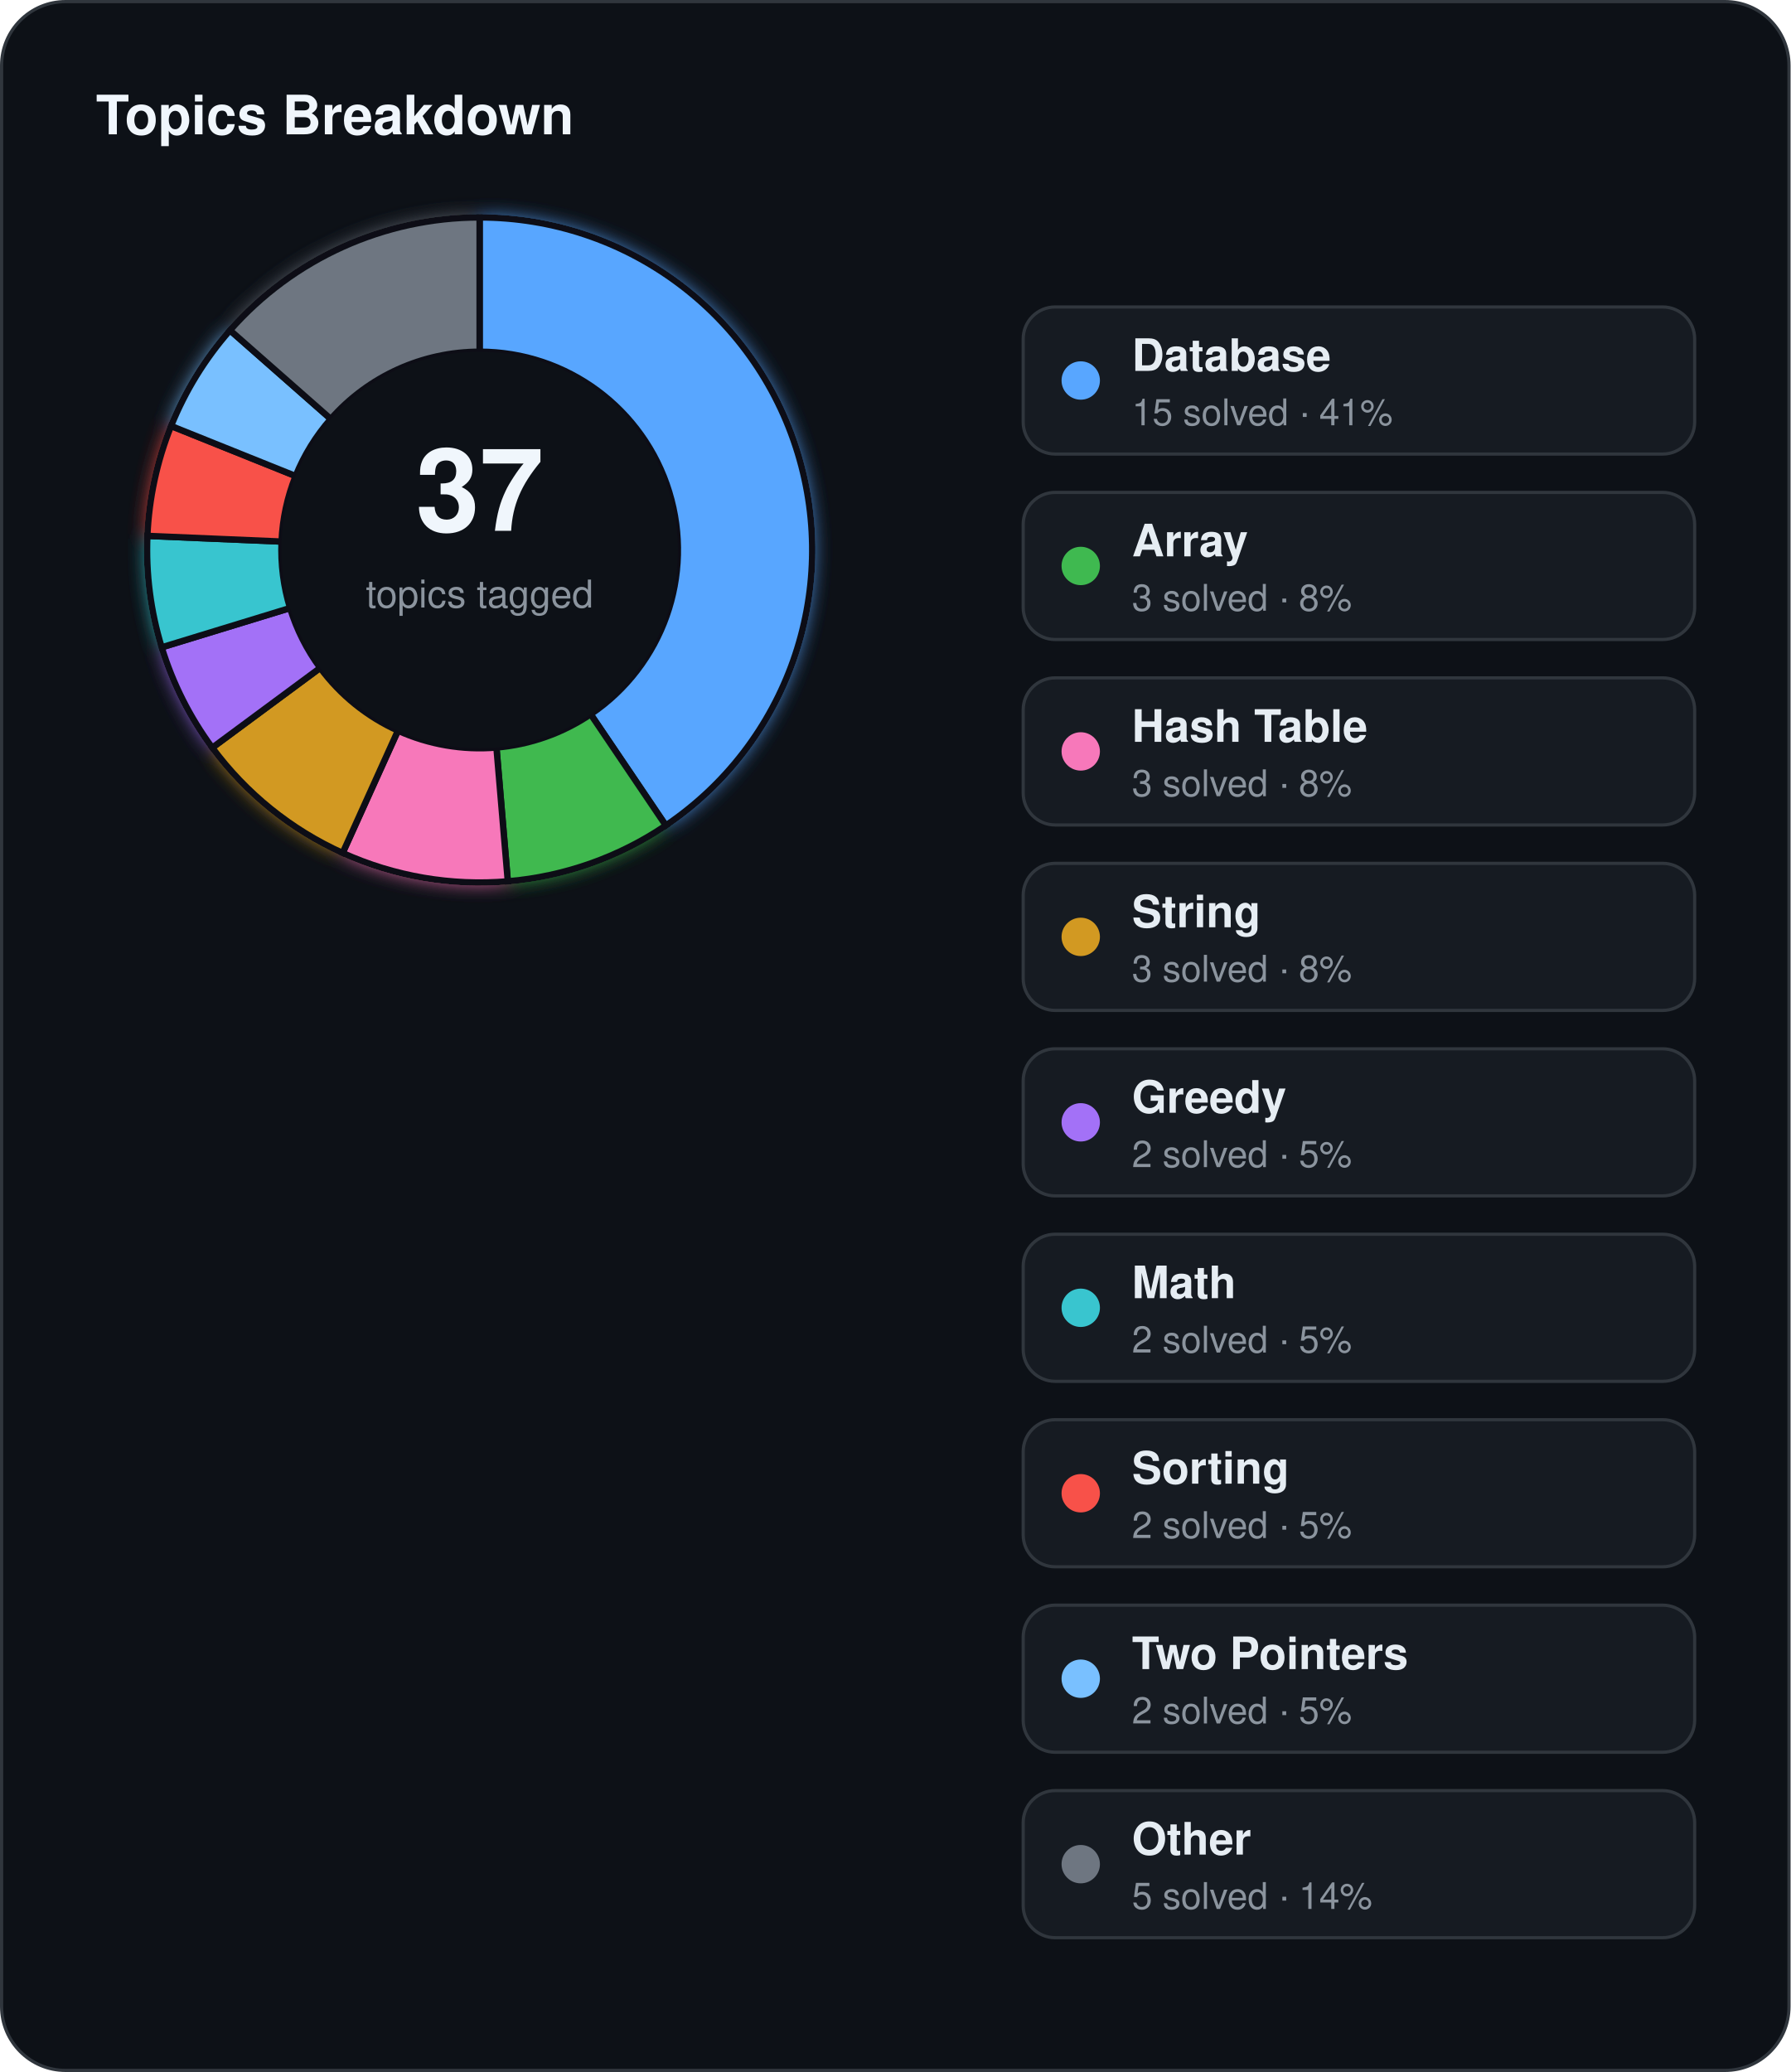
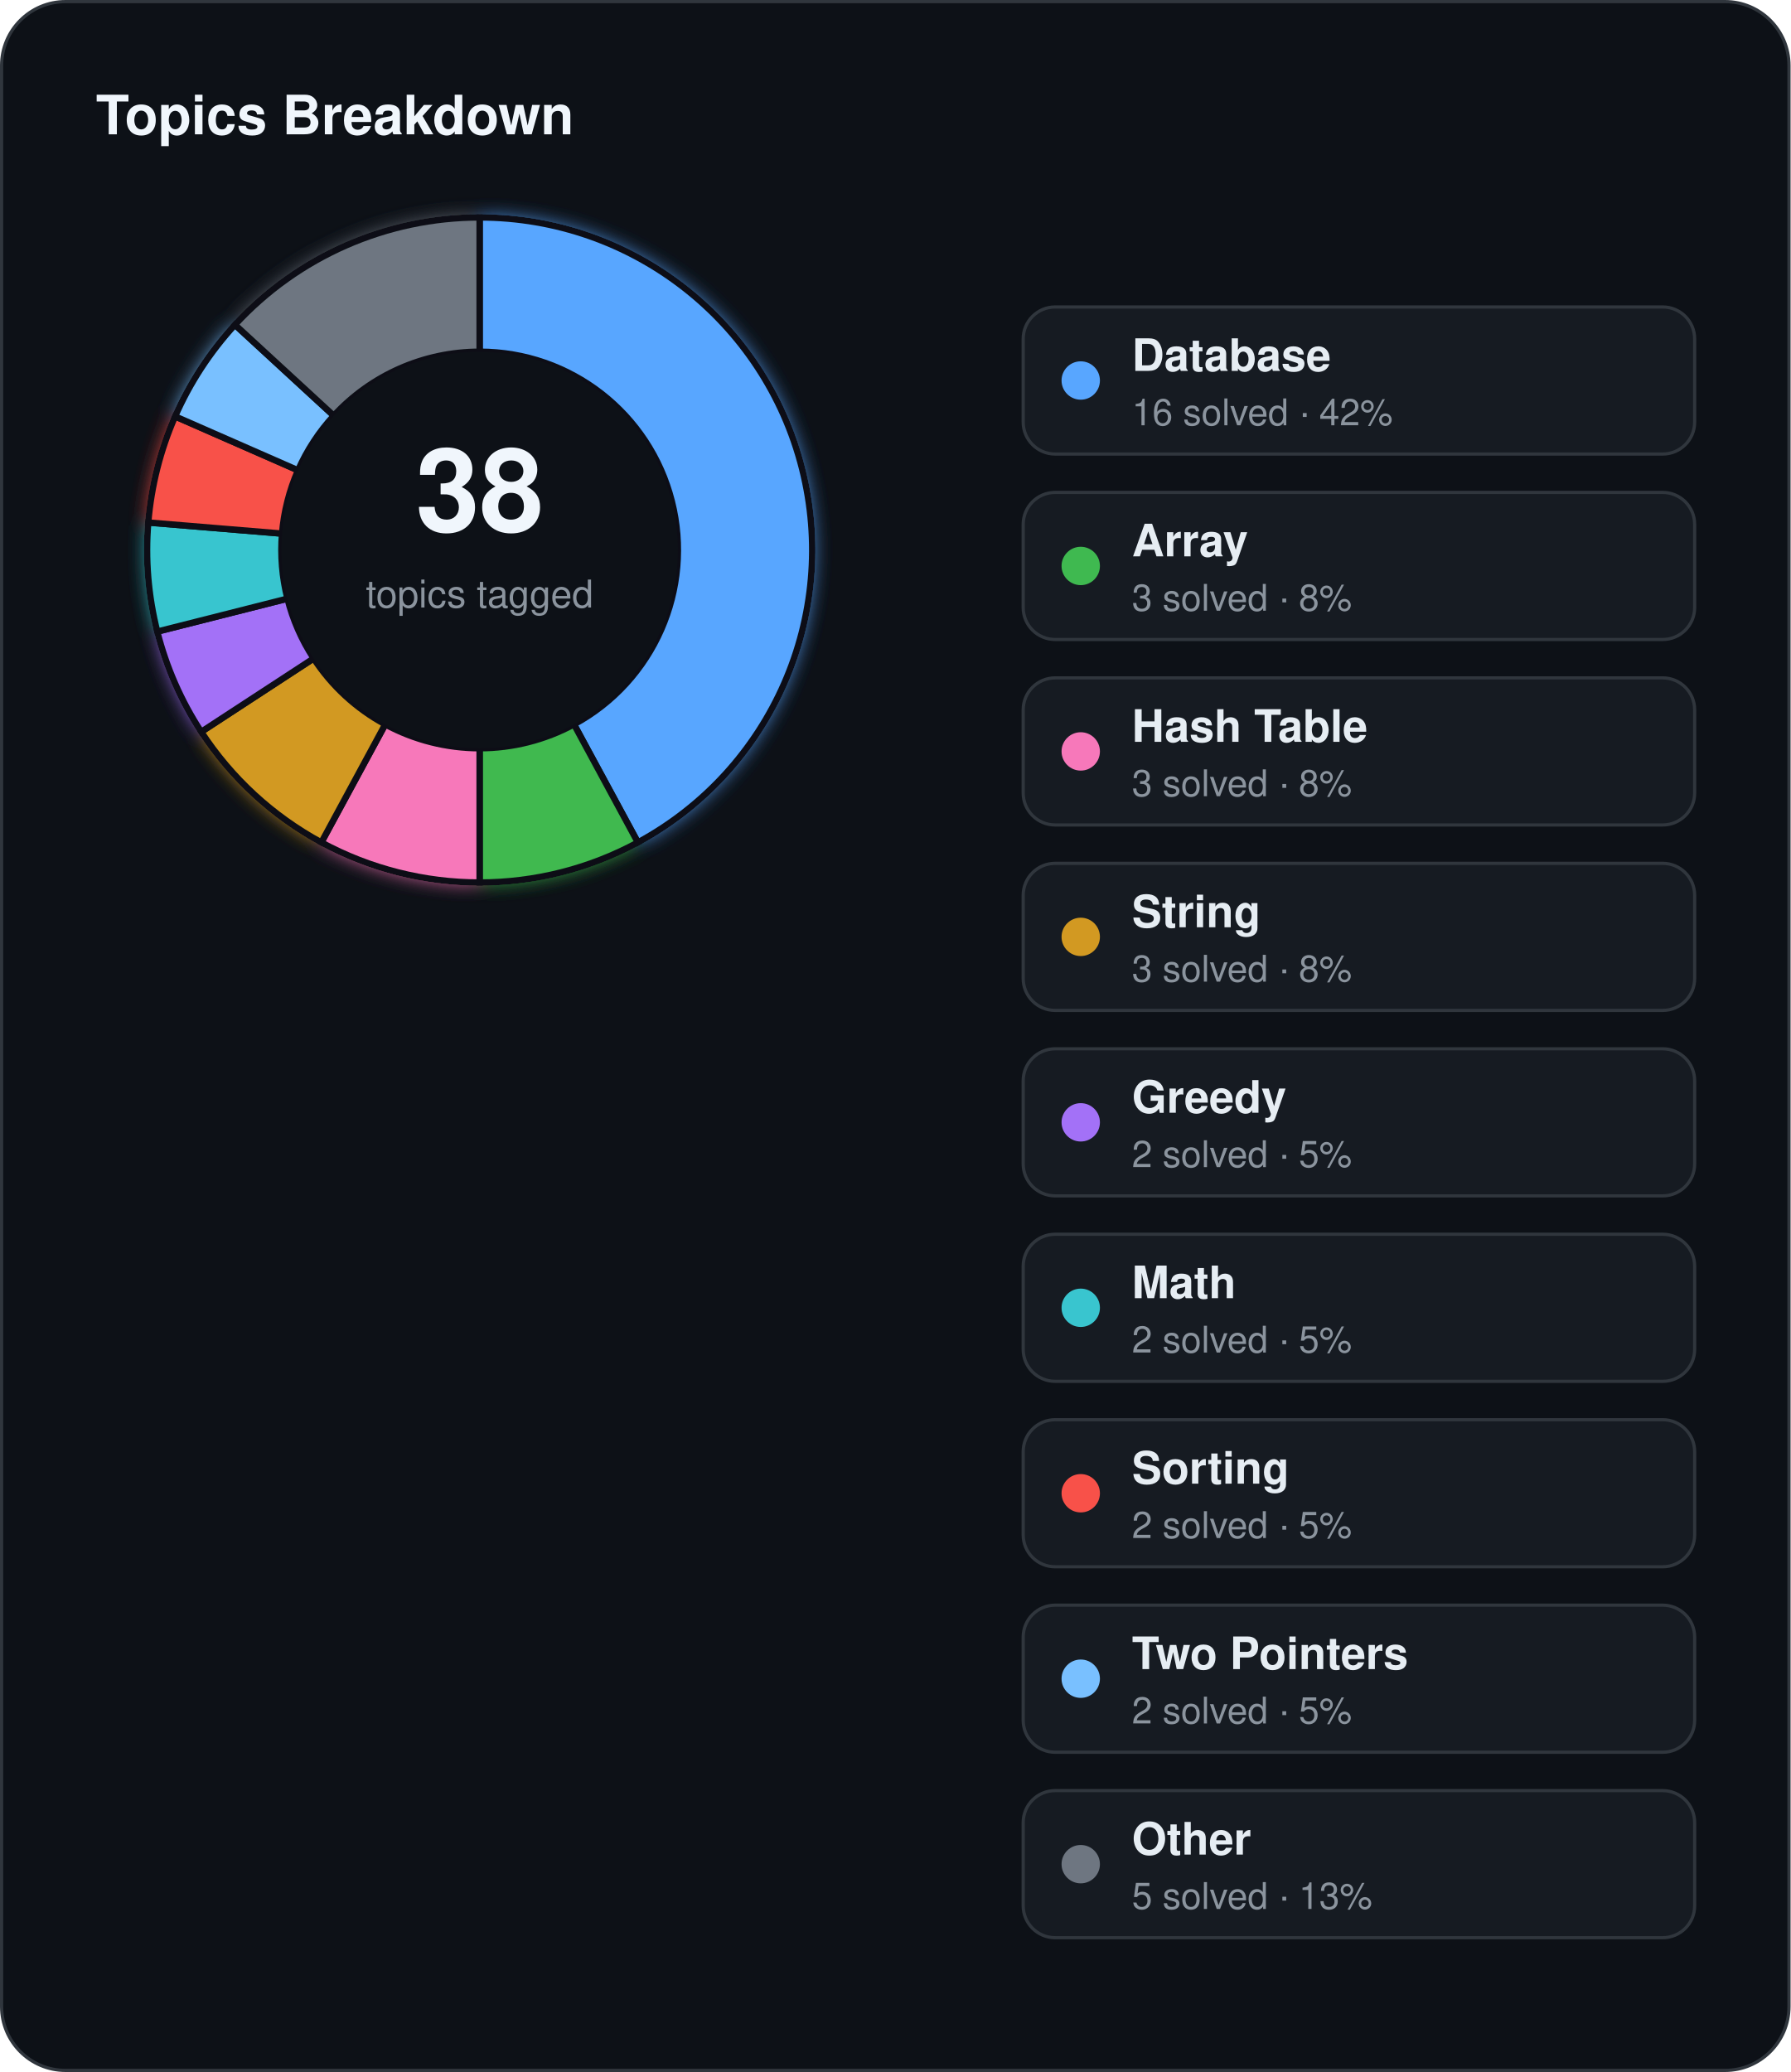
<svg xmlns="http://www.w3.org/2000/svg" width="560" height="648" viewBox="0 0 560 648">
  <defs>
    <filter id="topics-glow" x="-60%" y="-60%" width="220%" height="220%">
      <feGaussianBlur stdDeviation="3" result="blur" />
      <feMerge>
        <feMergeNode in="blur" />
        <feMergeNode in="SourceGraphic" />
      </feMerge>
    </filter>
  </defs>
  <rect x="0.5" y="0.5" width="559" height="647" rx="20" fill="#0d1117" stroke="#30363d" stroke-width="1" />
  <text x="30" y="42" fill="#f0f6fc" font-family="Segoe UI, Helvetica, Arial, sans-serif" font-size="17" font-weight="700">Topics Breakdown</text>
  <g filter="url(#topics-glow)">
-     <path d="M 150.00,68.00 A 104,104 0 0 1 208.24,258.17 L 184.72,223.37 A 62,62 0 0 0 150.00,110.00 Z" fill="#58a6ff" stroke="#0d1117" stroke-width="2" />
-     <path d="M 208.24,258.17 A 104,104 0 0 1 158.82,275.63 L 155.26,233.78 A 62,62 0 0 0 184.72,223.37 Z" fill="#3fb950" stroke="#0d1117" stroke-width="2" />
-     <path d="M 158.82,275.63 A 104,104 0 0 1 107.16,266.77 L 124.46,228.50 A 62,62 0 0 0 155.26,233.78 Z" fill="#f778ba" stroke="#0d1117" stroke-width="2" />
-     <path d="M 107.16,266.77 A 104,104 0 0 1 66.38,233.84 L 100.15,208.87 A 62,62 0 0 0 124.46,228.50 Z" fill="#d29922" stroke="#0d1117" stroke-width="2" />
-     <path d="M 66.38,233.84 A 104,104 0 0 1 50.56,202.45 L 90.72,190.16 A 62,62 0 0 0 100.15,208.87 Z" fill="#a371f7" stroke="#0d1117" stroke-width="2" />
-     <path d="M 50.56,202.45 A 104,104 0 0 1 46.09,167.59 L 88.06,169.37 A 62,62 0 0 0 90.72,190.16 Z" fill="#39c5cf" stroke="#0d1117" stroke-width="2" />
-     <path d="M 46.09,167.59 A 104,104 0 0 1 53.50,133.22 L 92.47,148.88 A 62,62 0 0 0 88.06,169.37 Z" fill="#f85149" stroke="#0d1117" stroke-width="2" />
-     <path d="M 53.50,133.22 A 104,104 0 0 1 71.93,103.29 L 103.46,131.04 A 62,62 0 0 0 92.47,148.88 Z" fill="#79c0ff" stroke="#0d1117" stroke-width="2" />
-     <path d="M 71.93,103.29 A 104,104 0 0 1 150.00,68.00 L 150.00,110.00 A 62,62 0 0 0 103.46,131.04 Z" fill="#6e7681" stroke="#0d1117" stroke-width="2" />
+     <path d="M 150.00,68.00 A 104,104 0 0 1 199.50,263.47 L 179.51,226.53 A 62,62 0 0 0 150.00,110.00 Z" fill="#58a6ff" stroke="#0d1117" stroke-width="2" />
+     <path d="M 199.50,263.47 A 104,104 0 0 1 150.00,276.00 L 150.00,234.00 A 62,62 0 0 0 179.51,226.53 Z" fill="#3fb950" stroke="#0d1117" stroke-width="2" />
+     <path d="M 150.00,276.00 A 104,104 0 0 1 100.50,263.47 L 120.49,226.53 A 62,62 0 0 0 150.00,234.00 Z" fill="#f778ba" stroke="#0d1117" stroke-width="2" />
+     <path d="M 100.50,263.47 A 104,104 0 0 1 62.93,228.88 L 98.10,205.91 A 62,62 0 0 0 120.49,226.53 Z" fill="#d29922" stroke="#0d1117" stroke-width="2" />
+     <path d="M 62.93,228.88 A 104,104 0 0 1 49.18,197.53 L 89.90,187.22 A 62,62 0 0 0 98.10,205.91 Z" fill="#a371f7" stroke="#0d1117" stroke-width="2" />
+     <path d="M 49.18,197.53 A 104,104 0 0 1 46.36,163.41 L 88.21,166.88 A 62,62 0 0 0 89.90,187.22 Z" fill="#39c5cf" stroke="#0d1117" stroke-width="2" />
+     <path d="M 46.36,163.41 A 104,104 0 0 1 54.76,130.22 L 93.22,147.09 A 62,62 0 0 0 88.21,166.88 Z" fill="#f85149" stroke="#0d1117" stroke-width="2" />
+     <path d="M 54.76,130.22 A 104,104 0 0 1 73.48,101.56 L 104.39,130.01 A 62,62 0 0 0 93.22,147.09 Z" fill="#79c0ff" stroke="#0d1117" stroke-width="2" />
+     <path d="M 73.48,101.56 A 104,104 0 0 1 150.00,68.00 L 150.00,110.00 A 62,62 0 0 0 104.39,130.01 Z" fill="#6e7681" stroke="#0d1117" stroke-width="2" />
  </g>
  <circle cx="150" cy="172" r="62" fill="#0d1117" />
-   <text x="150" y="166" text-anchor="middle" fill="#f0f6fc" font-family="Segoe UI, Helvetica, Arial, sans-serif" font-size="36" font-weight="700">37</text>
+   <text x="150" y="166" text-anchor="middle" fill="#f0f6fc" font-family="Segoe UI, Helvetica, Arial, sans-serif" font-size="36" font-weight="700">38</text>
  <text x="150" y="190" text-anchor="middle" fill="#8b949e" font-family="Segoe UI, Helvetica, Arial, sans-serif" font-size="12">topics tagged</text>
  <rect x="320" y="96" width="210" height="46" rx="10" fill="#161b22" stroke="#30363d" stroke-width="1" />
  <circle cx="338" cy="119" r="6" fill="#58a6ff" />
  <text x="354" y="116" fill="#e6edf3" font-family="Segoe UI, Helvetica, Arial, sans-serif" font-size="14" font-weight="600">Database</text>
-   <text x="354" y="133" fill="#8b949e" font-family="Segoe UI, Helvetica, Arial, sans-serif" font-size="11.5">15 solved · 41%</text>
+   <text x="354" y="133" fill="#8b949e" font-family="Segoe UI, Helvetica, Arial, sans-serif" font-size="11.5">16 solved · 42%</text>
  <rect x="320" y="154" width="210" height="46" rx="10" fill="#161b22" stroke="#30363d" stroke-width="1" />
  <circle cx="338" cy="177" r="6" fill="#3fb950" />
  <text x="354" y="174" fill="#e6edf3" font-family="Segoe UI, Helvetica, Arial, sans-serif" font-size="14" font-weight="600">Array</text>
  <text x="354" y="191" fill="#8b949e" font-family="Segoe UI, Helvetica, Arial, sans-serif" font-size="11.5">3 solved · 8%</text>
  <rect x="320" y="212" width="210" height="46" rx="10" fill="#161b22" stroke="#30363d" stroke-width="1" />
  <circle cx="338" cy="235" r="6" fill="#f778ba" />
  <text x="354" y="232" fill="#e6edf3" font-family="Segoe UI, Helvetica, Arial, sans-serif" font-size="14" font-weight="600">Hash Table</text>
  <text x="354" y="249" fill="#8b949e" font-family="Segoe UI, Helvetica, Arial, sans-serif" font-size="11.5">3 solved · 8%</text>
  <rect x="320" y="270" width="210" height="46" rx="10" fill="#161b22" stroke="#30363d" stroke-width="1" />
  <circle cx="338" cy="293" r="6" fill="#d29922" />
  <text x="354" y="290" fill="#e6edf3" font-family="Segoe UI, Helvetica, Arial, sans-serif" font-size="14" font-weight="600">String</text>
  <text x="354" y="307" fill="#8b949e" font-family="Segoe UI, Helvetica, Arial, sans-serif" font-size="11.5">3 solved · 8%</text>
  <rect x="320" y="328" width="210" height="46" rx="10" fill="#161b22" stroke="#30363d" stroke-width="1" />
  <circle cx="338" cy="351" r="6" fill="#a371f7" />
  <text x="354" y="348" fill="#e6edf3" font-family="Segoe UI, Helvetica, Arial, sans-serif" font-size="14" font-weight="600">Greedy</text>
  <text x="354" y="365" fill="#8b949e" font-family="Segoe UI, Helvetica, Arial, sans-serif" font-size="11.5">2 solved · 5%</text>
  <rect x="320" y="386" width="210" height="46" rx="10" fill="#161b22" stroke="#30363d" stroke-width="1" />
  <circle cx="338" cy="409" r="6" fill="#39c5cf" />
  <text x="354" y="406" fill="#e6edf3" font-family="Segoe UI, Helvetica, Arial, sans-serif" font-size="14" font-weight="600">Math</text>
  <text x="354" y="423" fill="#8b949e" font-family="Segoe UI, Helvetica, Arial, sans-serif" font-size="11.5">2 solved · 5%</text>
  <rect x="320" y="444" width="210" height="46" rx="10" fill="#161b22" stroke="#30363d" stroke-width="1" />
  <circle cx="338" cy="467" r="6" fill="#f85149" />
  <text x="354" y="464" fill="#e6edf3" font-family="Segoe UI, Helvetica, Arial, sans-serif" font-size="14" font-weight="600">Sorting</text>
  <text x="354" y="481" fill="#8b949e" font-family="Segoe UI, Helvetica, Arial, sans-serif" font-size="11.5">2 solved · 5%</text>
  <rect x="320" y="502" width="210" height="46" rx="10" fill="#161b22" stroke="#30363d" stroke-width="1" />
  <circle cx="338" cy="525" r="6" fill="#79c0ff" />
  <text x="354" y="522" fill="#e6edf3" font-family="Segoe UI, Helvetica, Arial, sans-serif" font-size="14" font-weight="600">Two Pointers</text>
  <text x="354" y="539" fill="#8b949e" font-family="Segoe UI, Helvetica, Arial, sans-serif" font-size="11.5">2 solved · 5%</text>
  <rect x="320" y="560" width="210" height="46" rx="10" fill="#161b22" stroke="#30363d" stroke-width="1" />
  <circle cx="338" cy="583" r="6" fill="#6e7681" />
  <text x="354" y="580" fill="#e6edf3" font-family="Segoe UI, Helvetica, Arial, sans-serif" font-size="14" font-weight="600">Other</text>
-   <text x="354" y="597" fill="#8b949e" font-family="Segoe UI, Helvetica, Arial, sans-serif" font-size="11.5">5 solved · 14%</text>
+   <text x="354" y="597" fill="#8b949e" font-family="Segoe UI, Helvetica, Arial, sans-serif" font-size="11.5">5 solved · 13%</text>
</svg>
